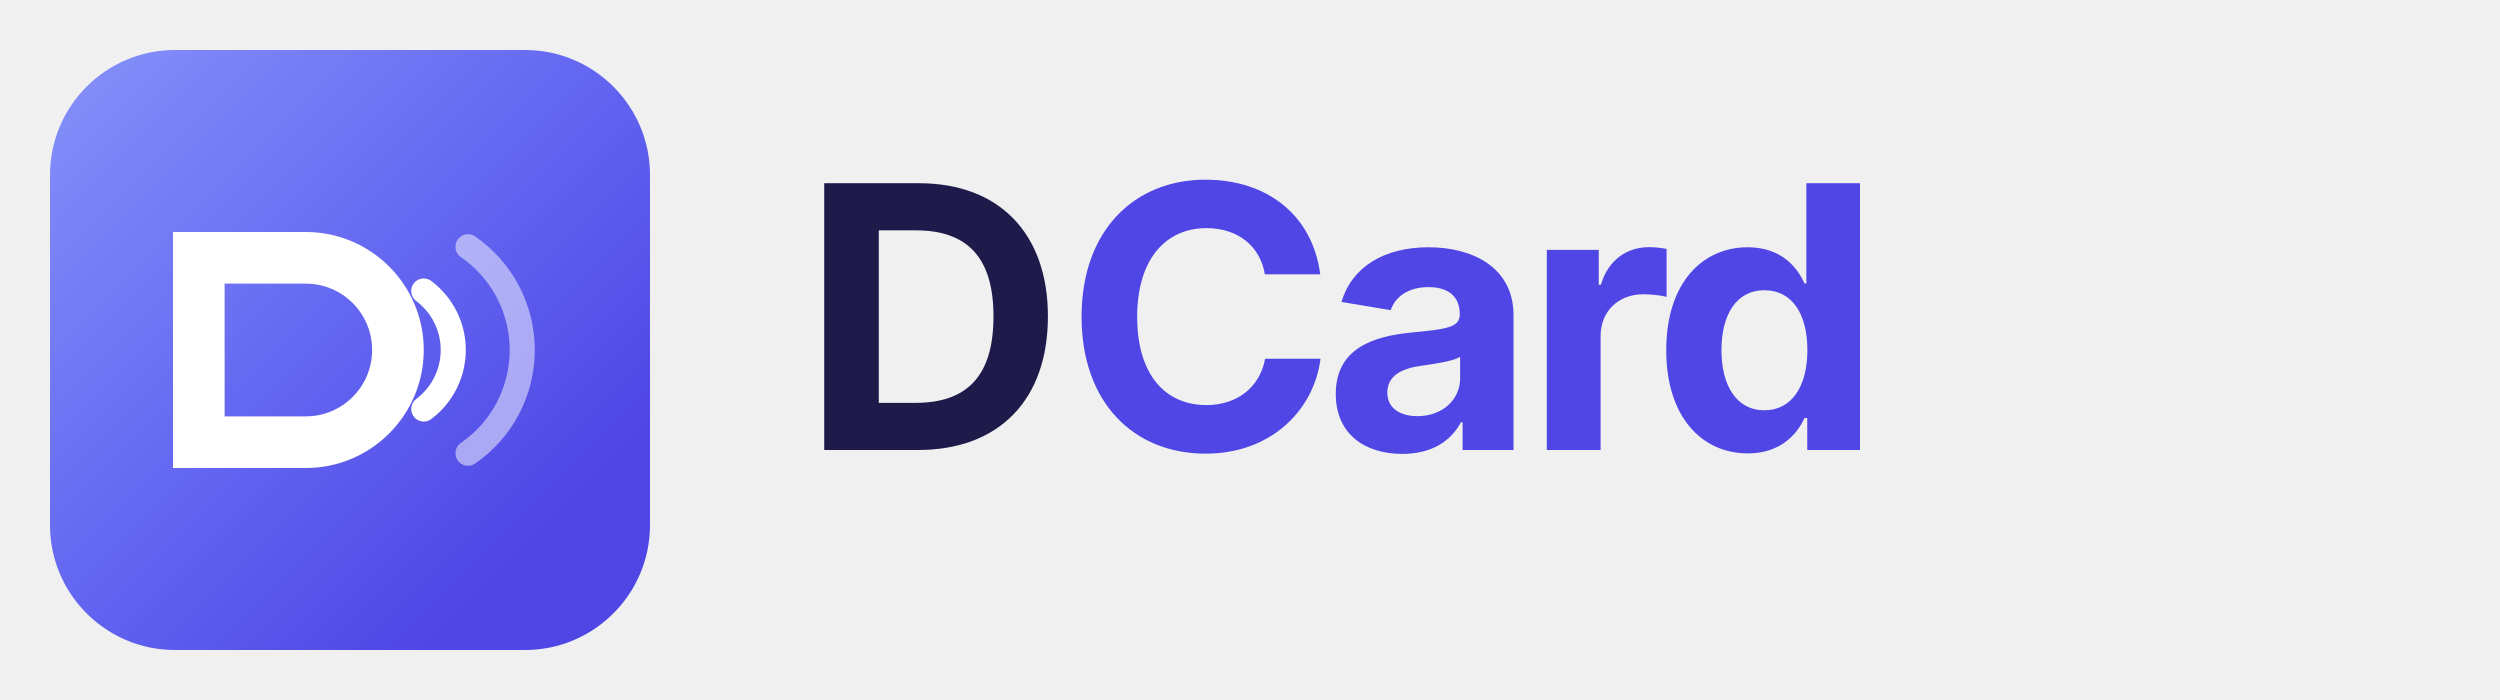
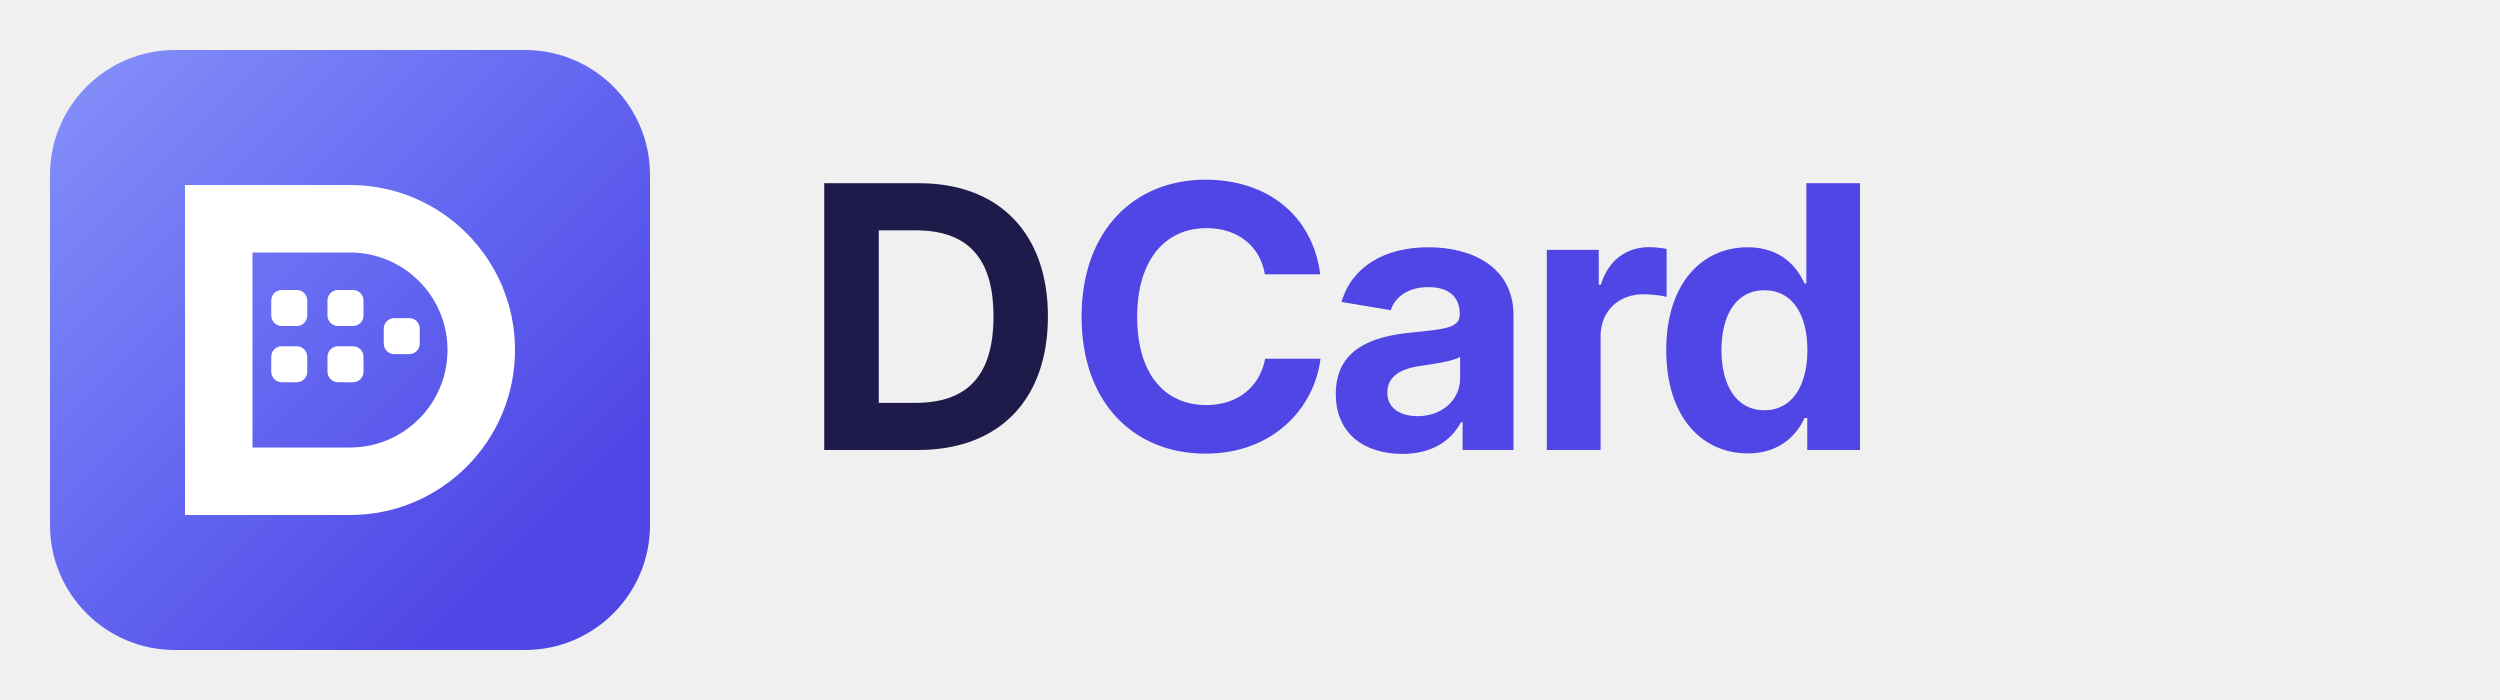
<svg xmlns="http://www.w3.org/2000/svg" width="300" height="84" viewBox="0 0 300 84" fill="none" role="img" aria-label="DCard">
  <defs>
    <linearGradient id="dcardLogo" x1="6" y1="6" x2="78" y2="78" gradientUnits="userSpaceOnUse">
      <stop stop-color="#818CF8" />
      <stop offset="0.55" stop-color="#6366F1" />
      <stop offset="1" stop-color="#4F46E5" />
    </linearGradient>
  </defs>
  <g transform="translate(6 6) scale(0.75)">
    <rect x="0" y="0" width="96" height="96" rx="20" fill="url(#dcardLogo)" />
-     <g transform="translate(48 48) scale(1.18) translate(-48 -48)">
-       <path fill-rule="evenodd" clip-rule="evenodd" d="M24 32 H42 A16 16 0 0 1 42 64 H24 Z M31 39 H42 A9 9 0 0 1 42 57 H31 Z" fill="#ffffff" />
-       <g fill="none" stroke="#ffffff" stroke-linecap="round">
-         <path d="M58 40 A10 10 0 0 1 58 56" stroke-width="3.4" />
-         <path d="M64 34 A17 17 0 0 1 64 62" stroke-width="3.4" opacity="0.5" />
+     <g transform="translate(48 48) scale(1.2) translate(-48 -48)">
+       <path fill-rule="evenodd" clip-rule="evenodd" d="M26 26 H48 A22 22 0 0 1 48 70 H26 Z M35 35 H48 A13 13 0 0 1 48 61 H35 Z" fill="#ffffff" />
+       <g fill="#ffffff">
+         <rect x="37.5" y="40" width="4.8" height="4.8" rx="1.4" />
+         <rect x="45" y="40" width="4.8" height="4.8" rx="1.4" />
+         <rect x="37.5" y="47.5" width="4.8" height="4.8" rx="1.4" />
+         <rect x="45" y="47.5" width="4.8" height="4.8" rx="1.4" />
+         <rect x="52.5" y="43.75" width="4.8" height="4.8" rx="1.4" />
      </g>
    </g>
  </g>
  <text x="96" y="54" font-family="'Sora','Inter',system-ui,-apple-system,Segoe UI,Roboto,sans-serif" font-size="44" font-weight="700" letter-spacing="-1.5" fill="#1E1B4B">D<tspan fill="#4F46E5">Card</tspan>
  </text>
</svg>
